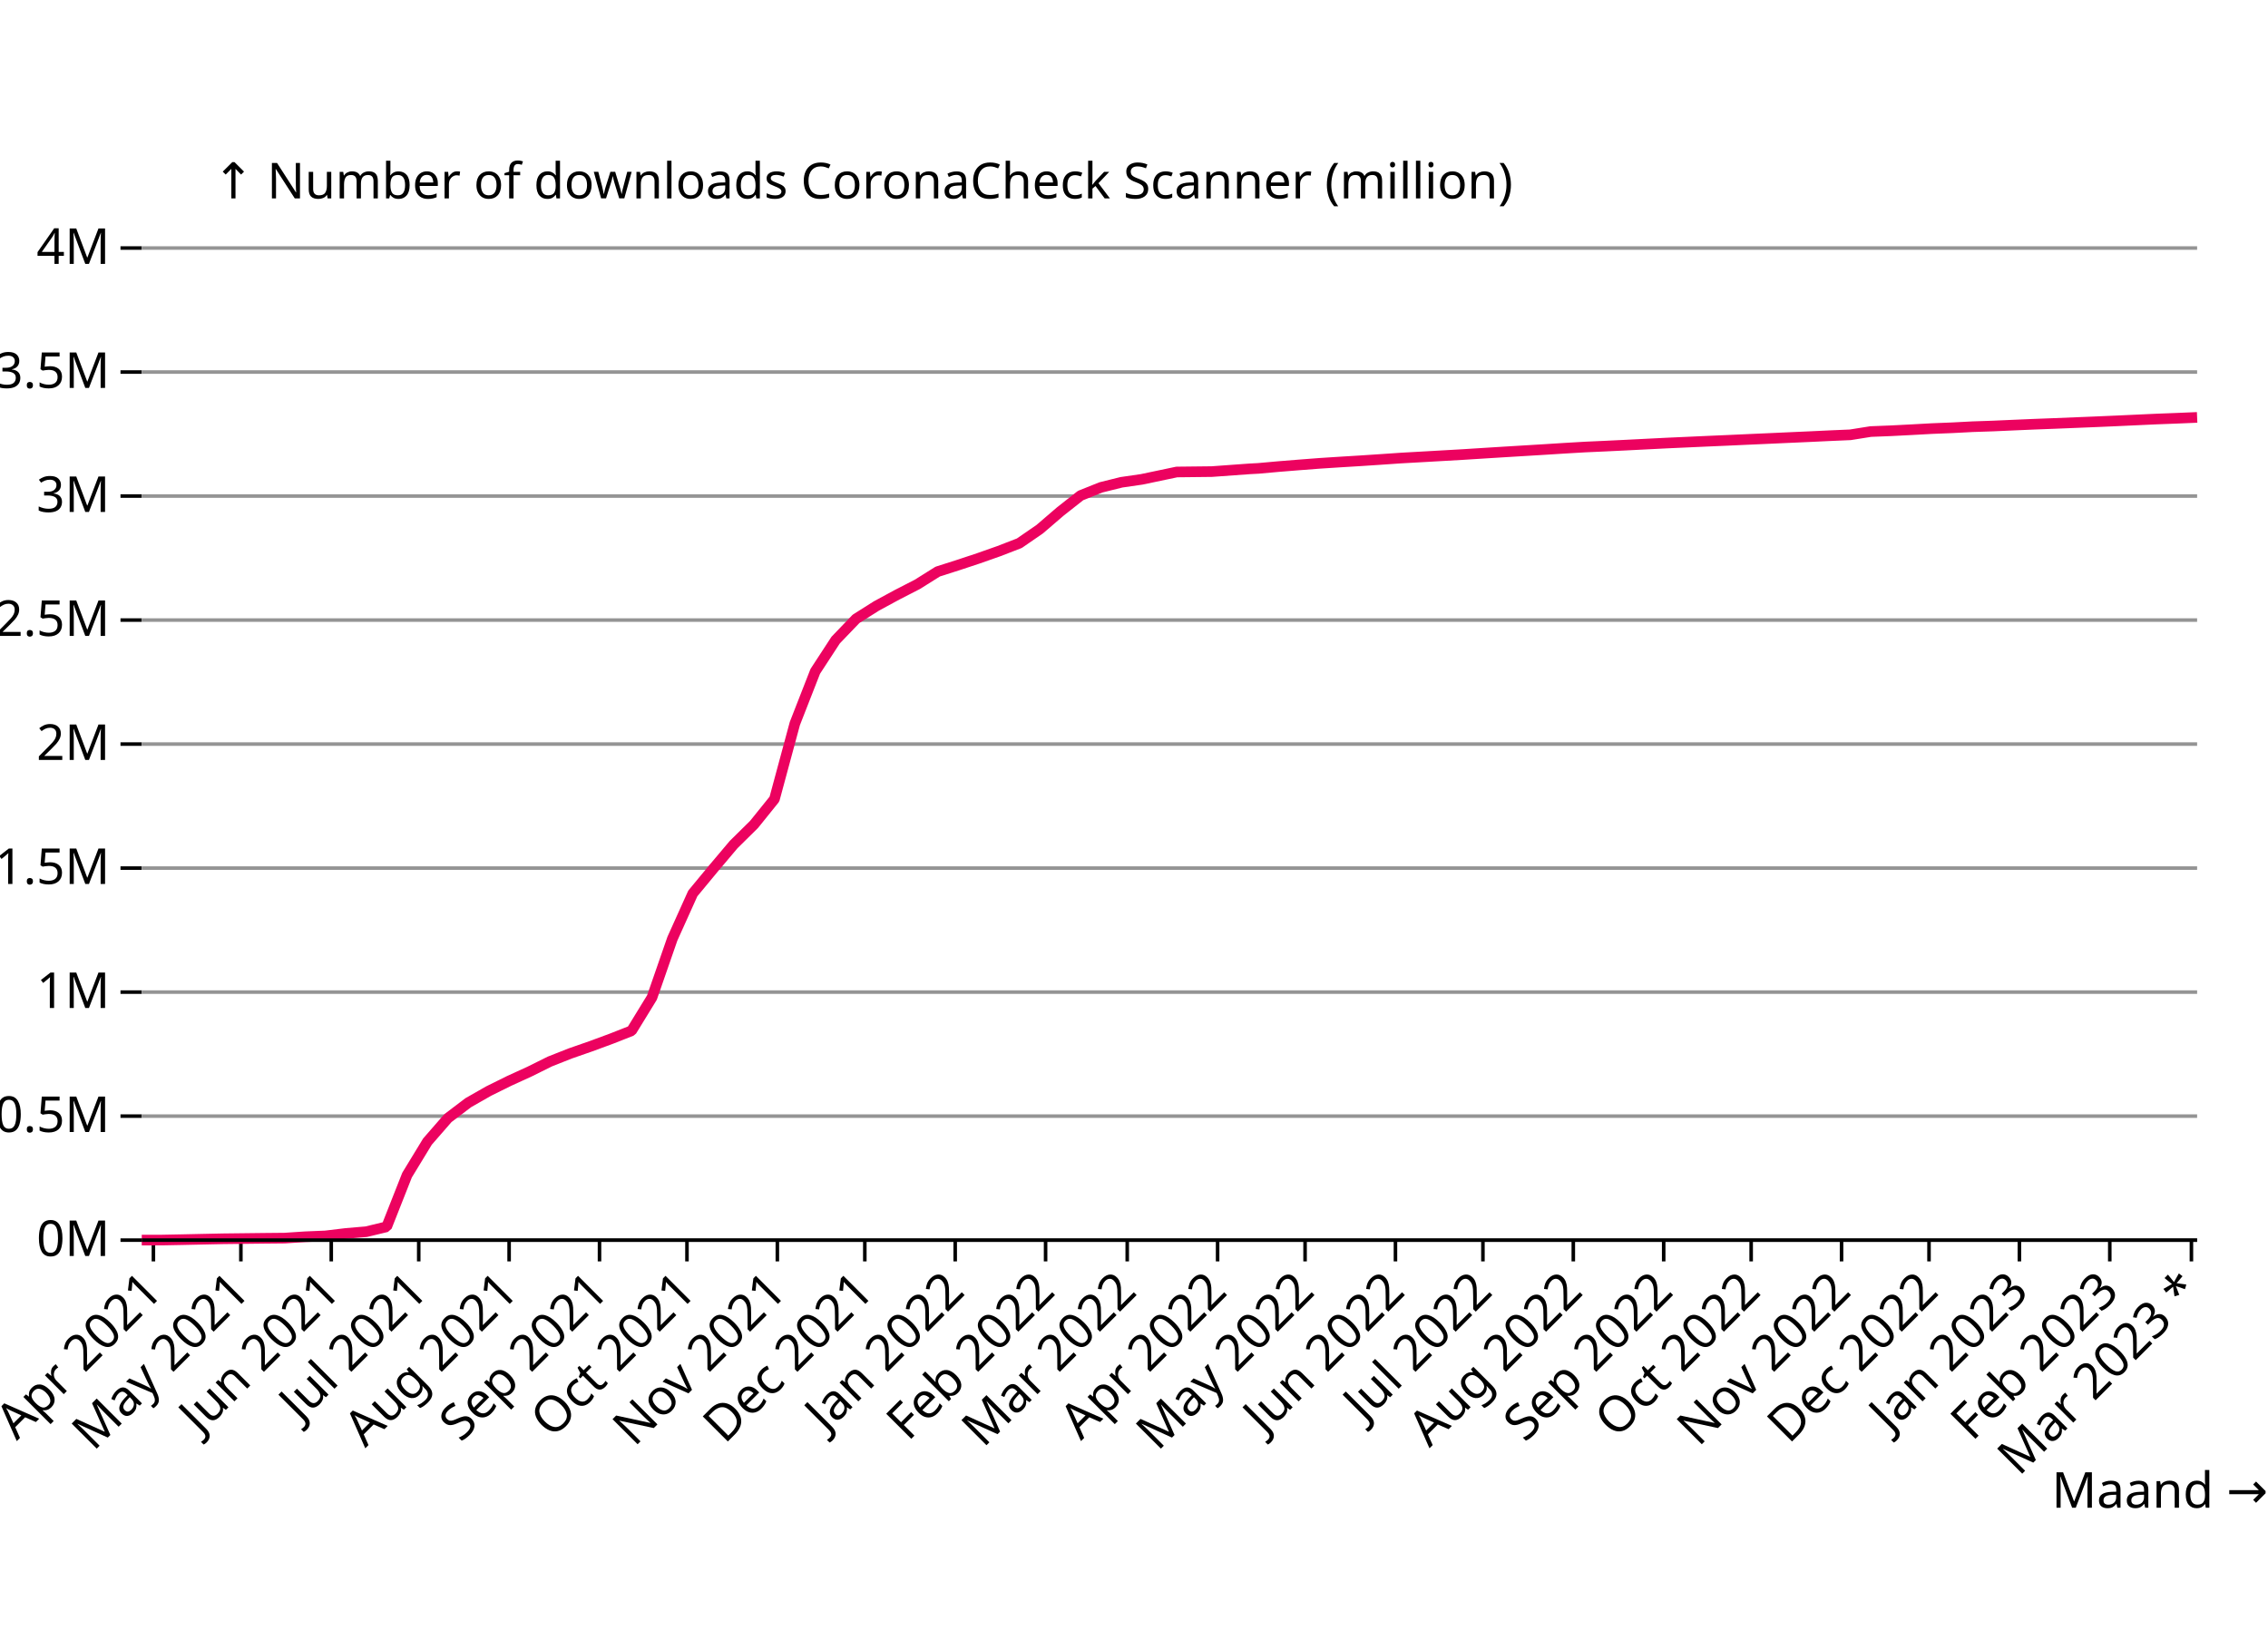
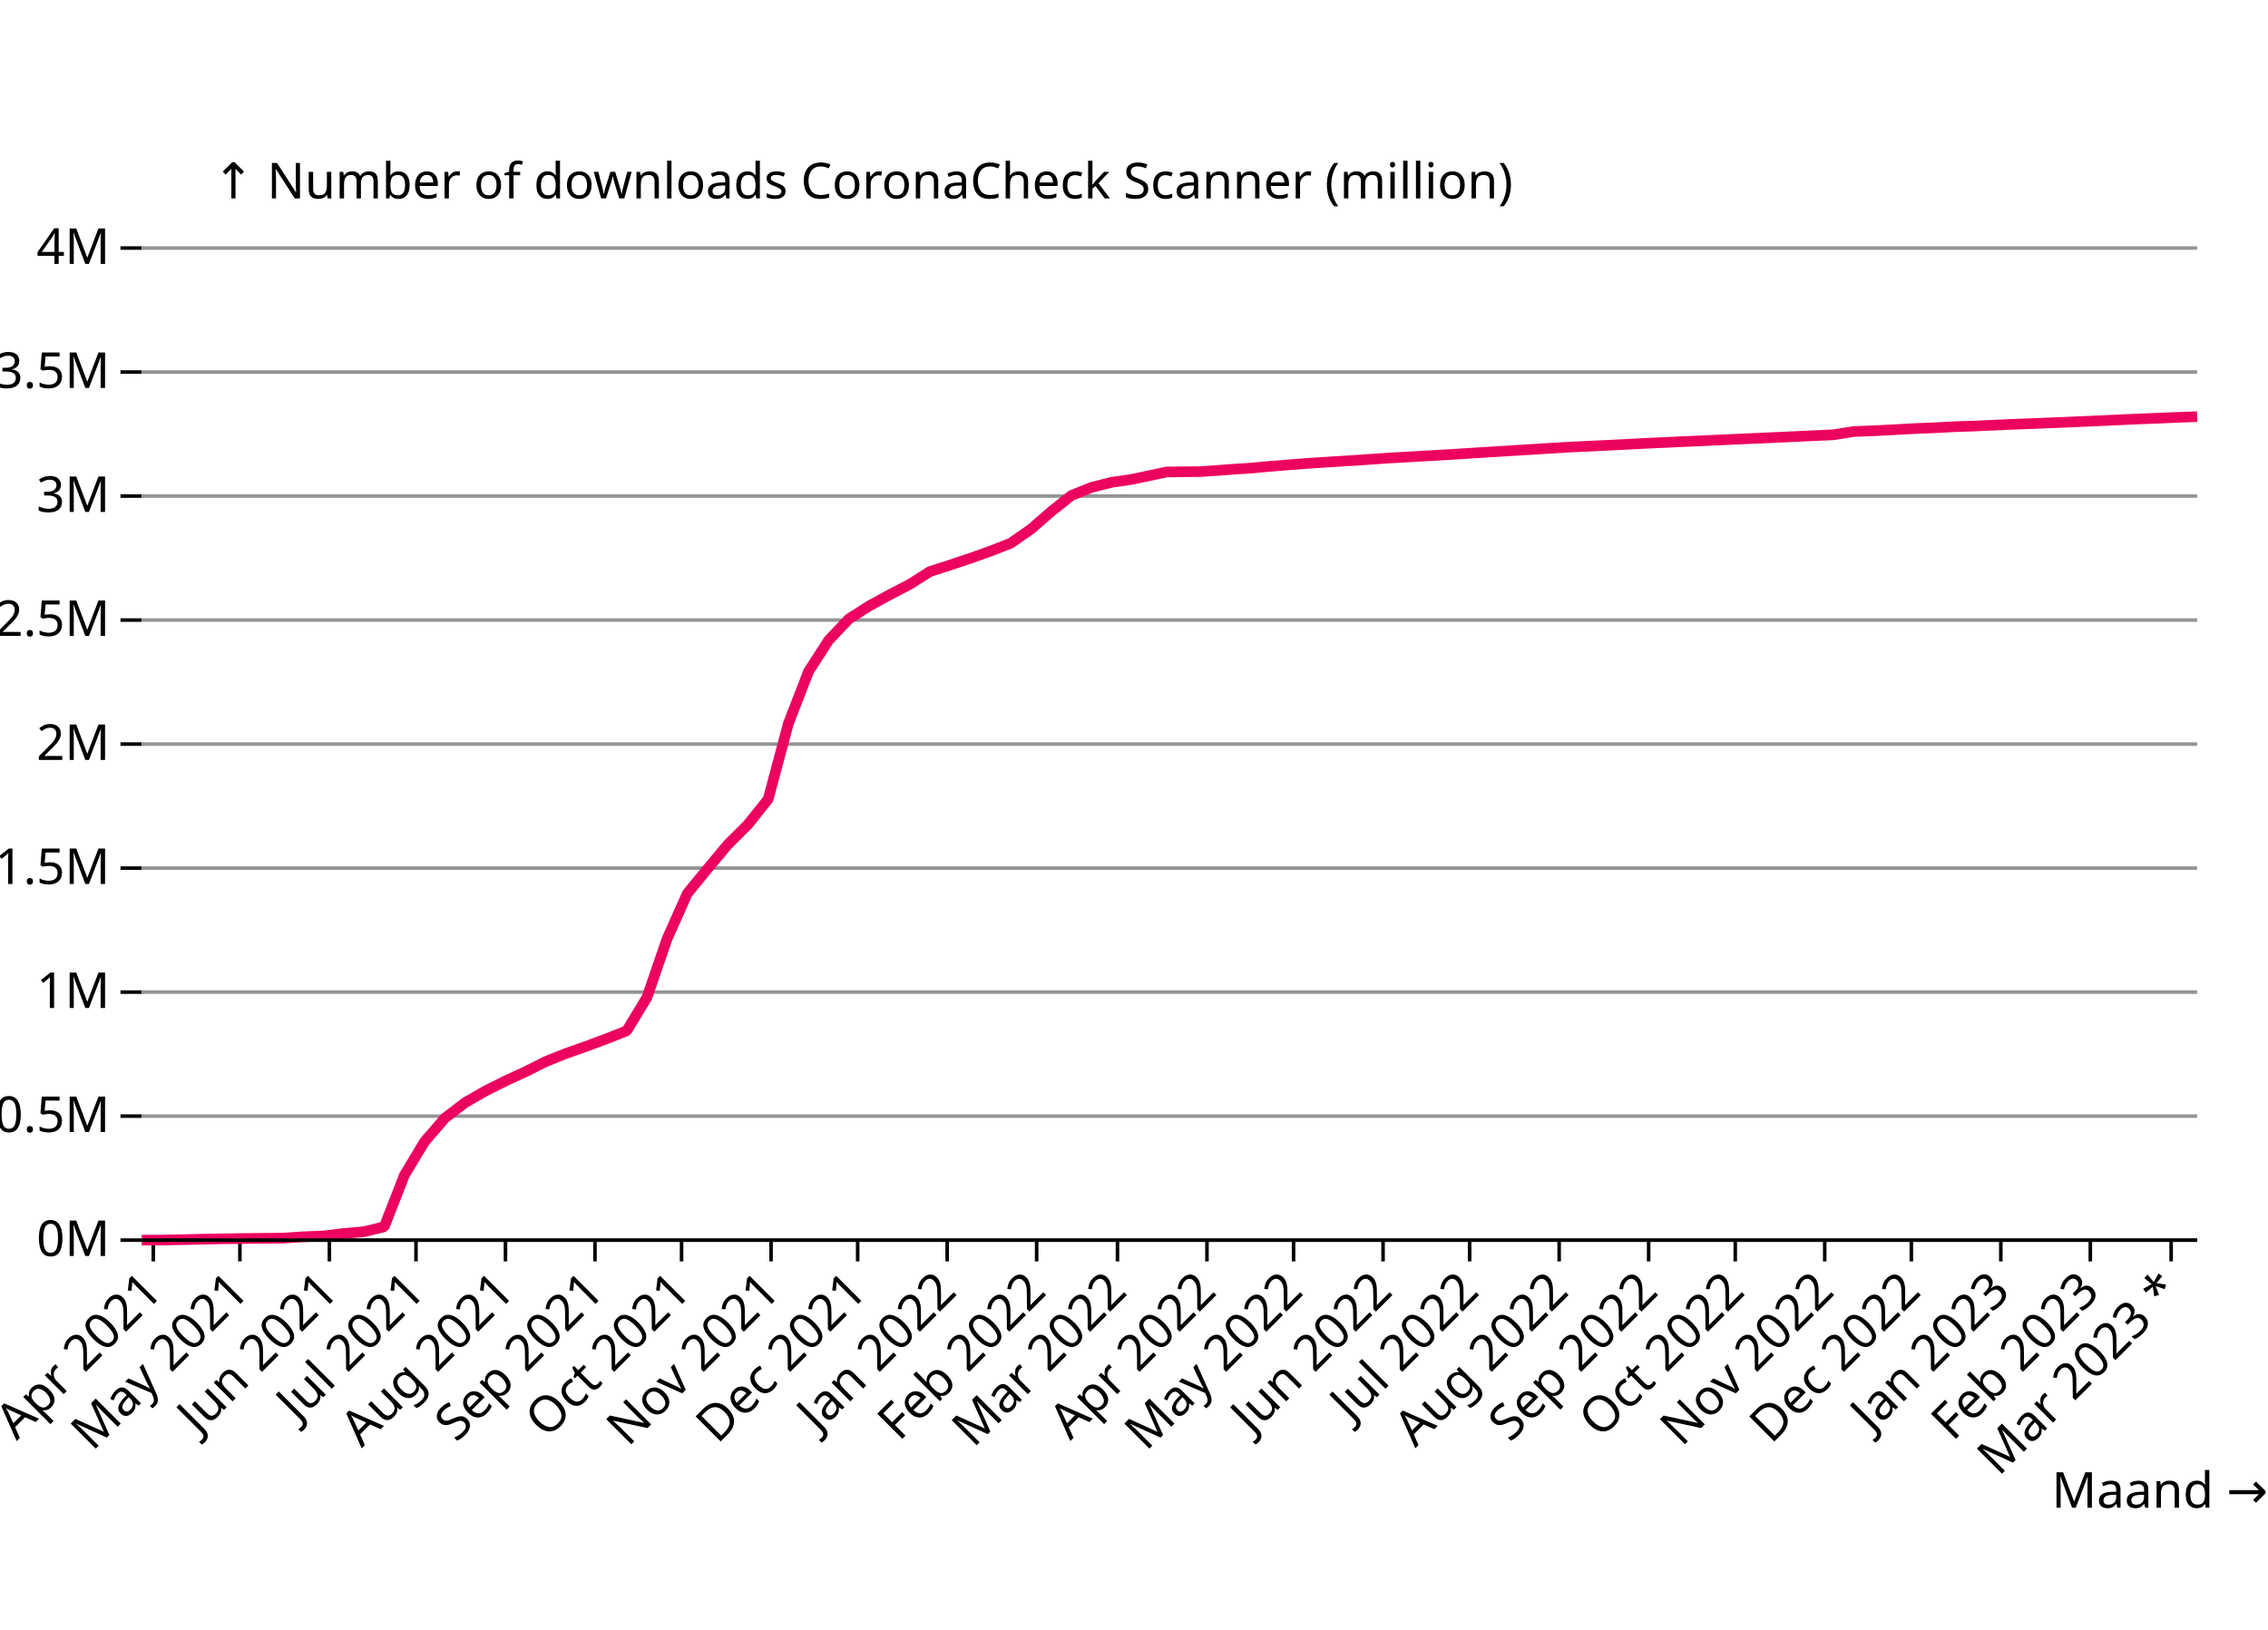
<svg xmlns="http://www.w3.org/2000/svg" class="plot" fill="currentColor" text-anchor="middle" width="640" height="460" viewBox="0 0 640 400" style="font-family: 'RO Sans', sans-serif; font-size: 14px;">
  <style>
        line[stroke-opacity] {
            stroke-opacity: 1;
            stroke: #949494;
        }
</style>
  <g transform="translate(40,0)" fill="none" text-anchor="end">
    <g class="tick" opacity="1" transform="translate(0,320)">
      <line stroke="currentColor" x2="-6" />
      <line stroke="currentColor" x2="580" stroke-opacity="0.1" />
      <text fill="currentColor" x="-9" dy="0.32em">0M</text>
    </g>
    <g class="tick" opacity="1" transform="translate(0,285)">
      <line stroke="currentColor" x2="-6" />
      <line stroke="currentColor" x2="580" stroke-opacity="0.1" />
      <text fill="currentColor" x="-9" dy="0.32em">0.5M</text>
    </g>
    <g class="tick" opacity="1" transform="translate(0,250)">
      <line stroke="currentColor" x2="-6" />
      <line stroke="currentColor" x2="580" stroke-opacity="0.1" />
      <text fill="currentColor" x="-9" dy="0.32em">1M</text>
    </g>
    <g class="tick" opacity="1" transform="translate(0,215)">
      <line stroke="currentColor" x2="-6" />
      <line stroke="currentColor" x2="580" stroke-opacity="0.1" />
      <text fill="currentColor" x="-9" dy="0.32em">1.5M</text>
    </g>
    <g class="tick" opacity="1" transform="translate(0,180)">
      <line stroke="currentColor" x2="-6" />
      <line stroke="currentColor" x2="580" stroke-opacity="0.1" />
      <text fill="currentColor" x="-9" dy="0.32em">2M</text>
    </g>
    <g class="tick" opacity="1" transform="translate(0,145)">
      <line stroke="currentColor" x2="-6" />
      <line stroke="currentColor" x2="580" stroke-opacity="0.1" />
      <text fill="currentColor" x="-9" dy="0.32em">2.5M</text>
    </g>
    <g class="tick" opacity="1" transform="translate(0,110)">
      <line stroke="currentColor" x2="-6" />
      <line stroke="currentColor" x2="580" stroke-opacity="0.1" />
      <text fill="currentColor" x="-9" dy="0.32em">3M</text>
    </g>
    <g class="tick" opacity="1" transform="translate(0,75)">
      <line stroke="currentColor" x2="-6" />
      <line stroke="currentColor" x2="580" stroke-opacity="0.1" />
      <text fill="currentColor" x="-9" dy="0.32em">3.5M</text>
    </g>
    <g class="tick" opacity="1" transform="translate(0,40)">
      <line stroke="currentColor" x2="-6" />
      <line stroke="currentColor" x2="580" stroke-opacity="0.1" />
      <text fill="currentColor" x="-9" dy="0.32em">4M</text>
    </g>
    <text fill="currentColor" transform="translate(20,40)" dy="-1em" text-anchor="start">↑ Number of downloads CoronaCheck Scanner (million)</text>
  </g>
  <g transform="translate(0,320)" fill="none" text-anchor="middle">
-     <g class="tick" opacity="1" transform="translate(43.29097,0)">
+     <g class="tick" opacity="1" transform="translate(43.25843,0)">
      <line stroke="currentColor" y2="6" />
      <text fill="currentColor" dy="0.32em" transform="translate(0, 11.82843) rotate(-45)" text-anchor="end">Apr 2021</text>
    </g>
-     <g class="tick" opacity="1" transform="translate(67.97328,0)">
+     <g class="tick" opacity="1" transform="translate(67.69663,0)">
      <line stroke="currentColor" y2="6" />
      <text fill="currentColor" dy="0.32em" transform="translate(0, 11.82843) rotate(-45)" text-anchor="end">May 2021</text>
    </g>
-     <g class="tick" opacity="1" transform="translate(93.47834,0)">
+     <g class="tick" opacity="1" transform="translate(92.94944,0)">
      <line stroke="currentColor" y2="6" />
      <text fill="currentColor" dy="0.32em" transform="translate(0, 11.82843) rotate(-45)" text-anchor="end">Jun 2021</text>
    </g>
-     <g class="tick" opacity="1" transform="translate(118.1606,0)">
+     <g class="tick" opacity="1" transform="translate(117.3876,0)">
      <line stroke="currentColor" y2="6" />
      <text fill="currentColor" dy="0.32em" transform="translate(0, 11.82843) rotate(-45)" text-anchor="end">Jul 2021</text>
    </g>
-     <g class="tick" opacity="1" transform="translate(143.6657,0)">
+     <g class="tick" opacity="1" transform="translate(142.6404,0)">
      <line stroke="currentColor" y2="6" />
      <text fill="currentColor" dy="0.32em" transform="translate(0, 11.82843) rotate(-45)" text-anchor="end">Aug 2021</text>
    </g>
-     <g class="tick" opacity="1" transform="translate(169.1708,0)">
+     <g class="tick" opacity="1" transform="translate(167.8933,0)">
      <line stroke="currentColor" y2="6" />
      <text fill="currentColor" dy="0.32em" transform="translate(0, 11.82843) rotate(-45)" text-anchor="end">Sep 2021</text>
    </g>
-     <g class="tick" opacity="1" transform="translate(193.8531,0)">
+     <g class="tick" opacity="1" transform="translate(192.3315,0)">
      <line stroke="currentColor" y2="6" />
      <text fill="currentColor" dy="0.32em" transform="translate(0, 11.82843) rotate(-45)" text-anchor="end">Oct 2021</text>
    </g>
-     <g class="tick" opacity="1" transform="translate(219.3581,0)">
+     <g class="tick" opacity="1" transform="translate(217.5843,0)">
      <line stroke="currentColor" y2="6" />
      <text fill="currentColor" dy="0.32em" transform="translate(0, 11.82843) rotate(-45)" text-anchor="end">Nov 2021</text>
    </g>
-     <g class="tick" opacity="1" transform="translate(244.0404,0)">
+     <g class="tick" opacity="1" transform="translate(242.0225,0)">
      <line stroke="currentColor" y2="6" />
      <text fill="currentColor" dy="0.32em" transform="translate(0, 11.82843) rotate(-45)" text-anchor="end">Dec 2021</text>
    </g>
-     <g class="tick" opacity="1" transform="translate(269.5455,0)">
+     <g class="tick" opacity="1" transform="translate(267.2753,0)">
      <line stroke="currentColor" y2="6" />
      <text fill="currentColor" dy="0.32em" transform="translate(0, 11.82843) rotate(-45)" text-anchor="end">Jan 2022</text>
    </g>
-     <g class="tick" opacity="1" transform="translate(295.0505,0)">
+     <g class="tick" opacity="1" transform="translate(292.5281,0)">
      <line stroke="currentColor" y2="6" />
      <text fill="currentColor" dy="0.32em" transform="translate(0, 11.82843) rotate(-45)" text-anchor="end">Feb 2022</text>
    </g>
-     <g class="tick" opacity="1" transform="translate(318.0874,0)">
+     <g class="tick" opacity="1" transform="translate(315.3371,0)">
      <line stroke="currentColor" y2="6" />
      <text fill="currentColor" dy="0.32em" transform="translate(0, 11.82843) rotate(-45)" text-anchor="end">Mar 2022</text>
    </g>
-     <g class="tick" opacity="1" transform="translate(343.5924,0)">
+     <g class="tick" opacity="1" transform="translate(340.5899,0)">
      <line stroke="currentColor" y2="6" />
      <text fill="currentColor" dy="0.32em" transform="translate(0, 11.82843) rotate(-45)" text-anchor="end">Apr 2022</text>
    </g>
-     <g class="tick" opacity="1" transform="translate(368.2747,0)">
+     <g class="tick" opacity="1" transform="translate(365.0281,0)">
      <line stroke="currentColor" y2="6" />
      <text fill="currentColor" dy="0.32em" transform="translate(0, 11.82843) rotate(-45)" text-anchor="end">May 2022</text>
    </g>
-     <g class="tick" opacity="1" transform="translate(393.7798,0)">
+     <g class="tick" opacity="1" transform="translate(390.2809,0)">
      <line stroke="currentColor" y2="6" />
      <text fill="currentColor" dy="0.32em" transform="translate(0, 11.82843) rotate(-45)" text-anchor="end">Jun 2022</text>
    </g>
-     <g class="tick" opacity="1" transform="translate(418.4621,0)">
+     <g class="tick" opacity="1" transform="translate(414.7191,0)">
      <line stroke="currentColor" y2="6" />
      <text fill="currentColor" dy="0.32em" transform="translate(0, 11.82843) rotate(-45)" text-anchor="end">Jul 2022</text>
    </g>
-     <g class="tick" opacity="1" transform="translate(443.9671,0)">
+     <g class="tick" opacity="1" transform="translate(439.9719,0)">
      <line stroke="currentColor" y2="6" />
      <text fill="currentColor" dy="0.32em" transform="translate(0, 11.82843) rotate(-45)" text-anchor="end">Aug 2022</text>
    </g>
-     <g class="tick" opacity="1" transform="translate(469.4722,0)">
+     <g class="tick" opacity="1" transform="translate(465.2247,0)">
      <line stroke="currentColor" y2="6" />
      <text fill="currentColor" dy="0.32em" transform="translate(0, 11.82843) rotate(-45)" text-anchor="end">Sep 2022</text>
    </g>
-     <g class="tick" opacity="1" transform="translate(494.1545,0)">
+     <g class="tick" opacity="1" transform="translate(489.6629,0)">
      <line stroke="currentColor" y2="6" />
      <text fill="currentColor" dy="0.32em" transform="translate(0, 11.82843) rotate(-45)" text-anchor="end">Oct 2022</text>
    </g>
-     <g class="tick" opacity="1" transform="translate(519.6596,0)">
+     <g class="tick" opacity="1" transform="translate(514.9157,0)">
      <line stroke="currentColor" y2="6" />
      <text fill="currentColor" dy="0.32em" transform="translate(0, 11.82843) rotate(-45)" text-anchor="end">Nov 2022</text>
    </g>
-     <g class="tick" opacity="1" transform="translate(544.3419,0)">
+     <g class="tick" opacity="1" transform="translate(539.3539,0)">
      <line stroke="currentColor" y2="6" />
      <text fill="currentColor" dy="0.32em" transform="translate(0, 11.82843) rotate(-45)" text-anchor="end">Dec 2022</text>
    </g>
-     <g class="tick" opacity="1" transform="translate(569.8469,0)">
+     <g class="tick" opacity="1" transform="translate(564.6067,0)">
      <line stroke="currentColor" y2="6" />
      <text fill="currentColor" dy="0.32em" transform="translate(0, 11.82843) rotate(-45)" text-anchor="end">Jan 2023</text>
    </g>
-     <g class="tick" opacity="1" transform="translate(595.352,0)">
+     <g class="tick" opacity="1" transform="translate(589.8596,0)">
      <line stroke="currentColor" y2="6" />
      <text fill="currentColor" dy="0.32em" transform="translate(0, 11.82843) rotate(-45)" text-anchor="end">Feb 2023</text>
    </g>
-     <g class="tick" opacity="1" transform="translate(618.3888,0)">
+     <g class="tick" opacity="1" transform="translate(612.6685,0)">
      <line stroke="currentColor" y2="6" />
      <text fill="currentColor" dy="0.32em" transform="translate(0, 11.82843) rotate(-45)" text-anchor="end">Mar 2023 *</text>
    </g>
    <text fill="currentColor" transform="translate(640,80)" dy="-0.32em" text-anchor="end">Maand →</text>
  </g>
  <g fill="none" stroke="#ec025f" stroke-width="3" stroke-miterlimit="1">
-     <path d="M40,319.983L45.759,319.977L51.518,319.865L57.278,319.739L63.037,319.618L68.796,319.552L74.555,319.484L80.314,319.43L86.074,319.05L91.833,318.809L97.592,318.117L103.351,317.623L109.11,316.233L114.87,301.636L120.629,292.184L126.388,285.571L132.147,281.205L137.906,277.922L143.666,275.071L149.425,272.438L155.184,269.579L160.943,267.305L166.703,265.298L172.462,263.173L178.221,260.909L183.98,251.522L189.739,234.934L195.499,222.156L201.258,215.192L207.017,208.365L212.776,202.681L218.535,195.536L224.295,174.21L230.054,159.478L235.813,150.648L241.572,144.649L247.331,141.014L253.091,137.89L258.85,134.931L264.609,131.32L270.368,129.481L276.127,127.573L281.887,125.541L287.646,123.313L293.405,119.345L299.164,114.395L299.164,114.395L304.923,109.856L310.683,107.551L316.442,106.118L322.201,105.283L332.074,103.207L341.947,103.097L352.643,102.323L355.111,102.192L360.87,101.673L366.629,101.209L372.388,100.767L378.148,100.396L383.907,100.045L389.666,99.664L395.425,99.269L401.184,98.946L406.944,98.618L412.703,98.289L418.462,97.925L424.221,97.566L429.98,97.217L435.74,96.868L441.499,96.504L447.258,96.166L453.017,95.905L458.777,95.627L464.536,95.334L470.295,95.044L476.054,94.784L481.813,94.523L487.573,94.273L493.332,94.01L499.091,93.755L504.85,93.494L510.609,93.237L516.369,92.965L522.128,92.716L527.887,91.798L533.646,91.571L539.405,91.276L545.165,90.959L550.924,90.727L556.683,90.427L562.442,90.234L568.201,89.977L573.961,89.731L579.72,89.511L585.479,89.277L591.238,89.043L596.997,88.793L602.757,88.528L608.516,88.264L614.275,88.044L620,87.803" />
+     <path d="M40,319.983L45.702,319.977L51.404,319.865L57.107,319.739L62.809,319.618L68.511,319.552L74.213,319.484L79.916,319.43L85.618,319.05L91.32,318.809L97.022,318.117L102.725,317.623L108.427,316.233L114.129,301.636L119.831,292.184L125.534,285.571L131.236,281.205L136.938,277.922L142.64,275.071L148.343,272.438L154.045,269.579L159.747,267.305L165.449,265.298L171.152,263.173L176.854,260.909L182.556,251.522L188.258,234.934L193.961,222.156L199.663,215.192L205.365,208.365L211.067,202.681L216.77,195.536L222.472,174.21L228.174,159.478L233.876,150.648L239.579,144.649L245.281,141.014L250.983,137.89L256.685,134.931L262.388,131.32L268.09,129.481L273.792,127.573L279.494,125.541L285.197,123.313L290.899,119.345L296.601,114.395L296.601,114.395L302.303,109.856L308.006,107.551L313.708,106.118L319.41,105.283L329.185,103.207L338.961,103.097L349.551,102.323L351.994,102.192L357.697,101.673L363.399,101.209L369.101,100.767L374.803,100.396L380.506,100.045L386.208,99.664L391.91,99.269L397.612,98.946L403.315,98.618L409.017,98.289L414.719,97.925L420.421,97.566L426.124,97.217L431.826,96.868L437.528,96.504L443.23,96.166L448.933,95.905L454.635,95.627L460.337,95.334L466.039,95.044L471.742,94.784L477.444,94.523L483.146,94.273L488.848,94.01L494.551,93.755L500.253,93.494L505.955,93.237L511.657,92.965L517.36,92.716L523.062,91.798L528.764,91.571L534.466,91.276L540.169,90.959L545.871,90.727L551.573,90.427L557.275,90.234L562.978,89.977L568.68,89.731L574.382,89.511L580.084,89.277L585.787,89.043L591.489,88.793L597.191,88.528L602.893,88.264L608.596,88.044L614.264,87.803L620,87.594" />
  </g>
  <g stroke="currentColor">
    <line x1="40" x2="620" y1="320" y2="320" />
  </g>
</svg>
